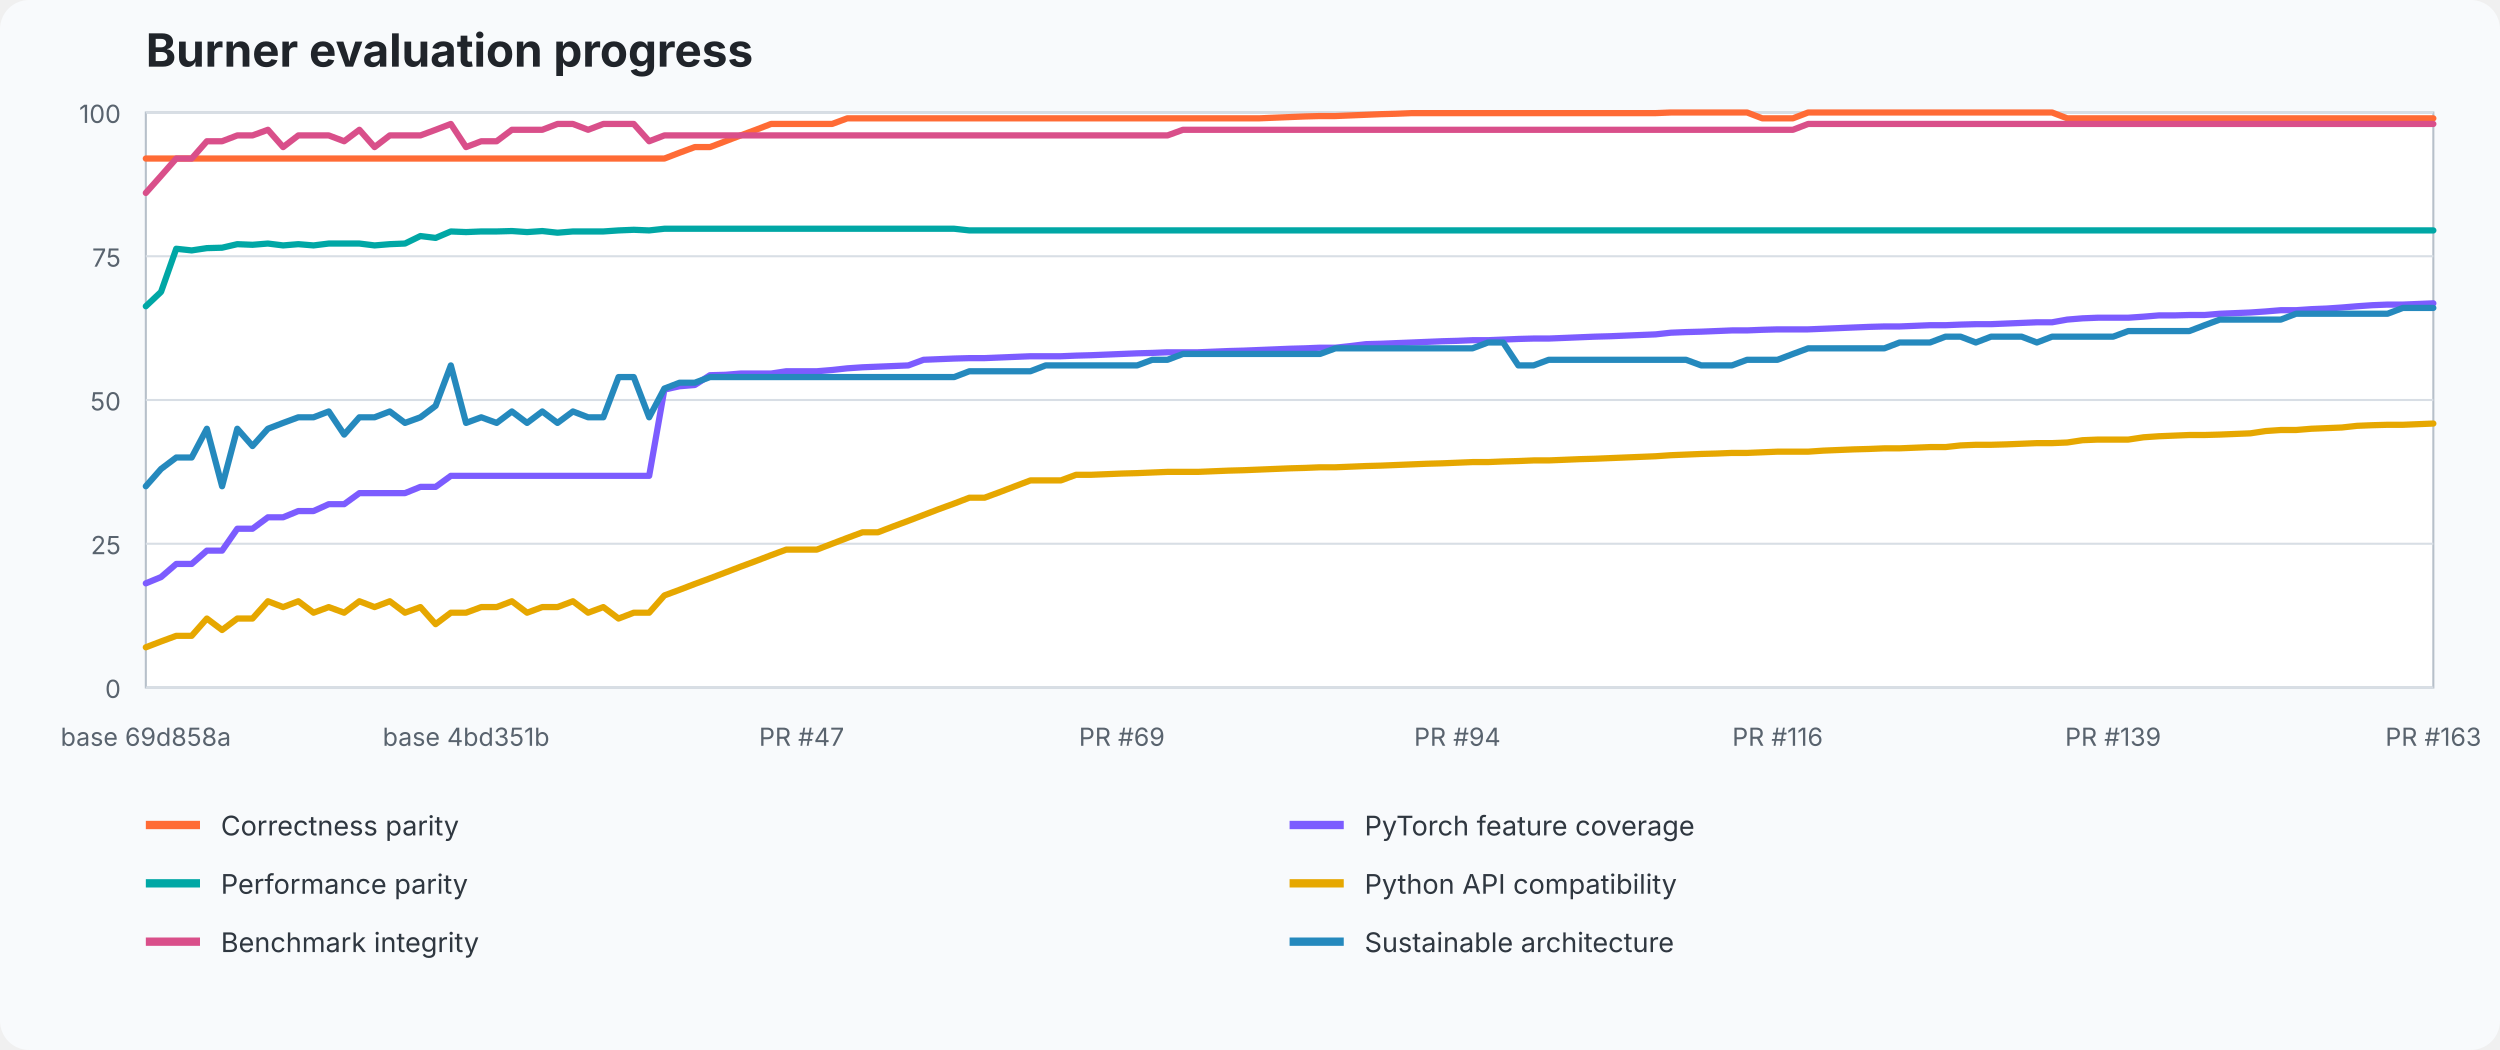
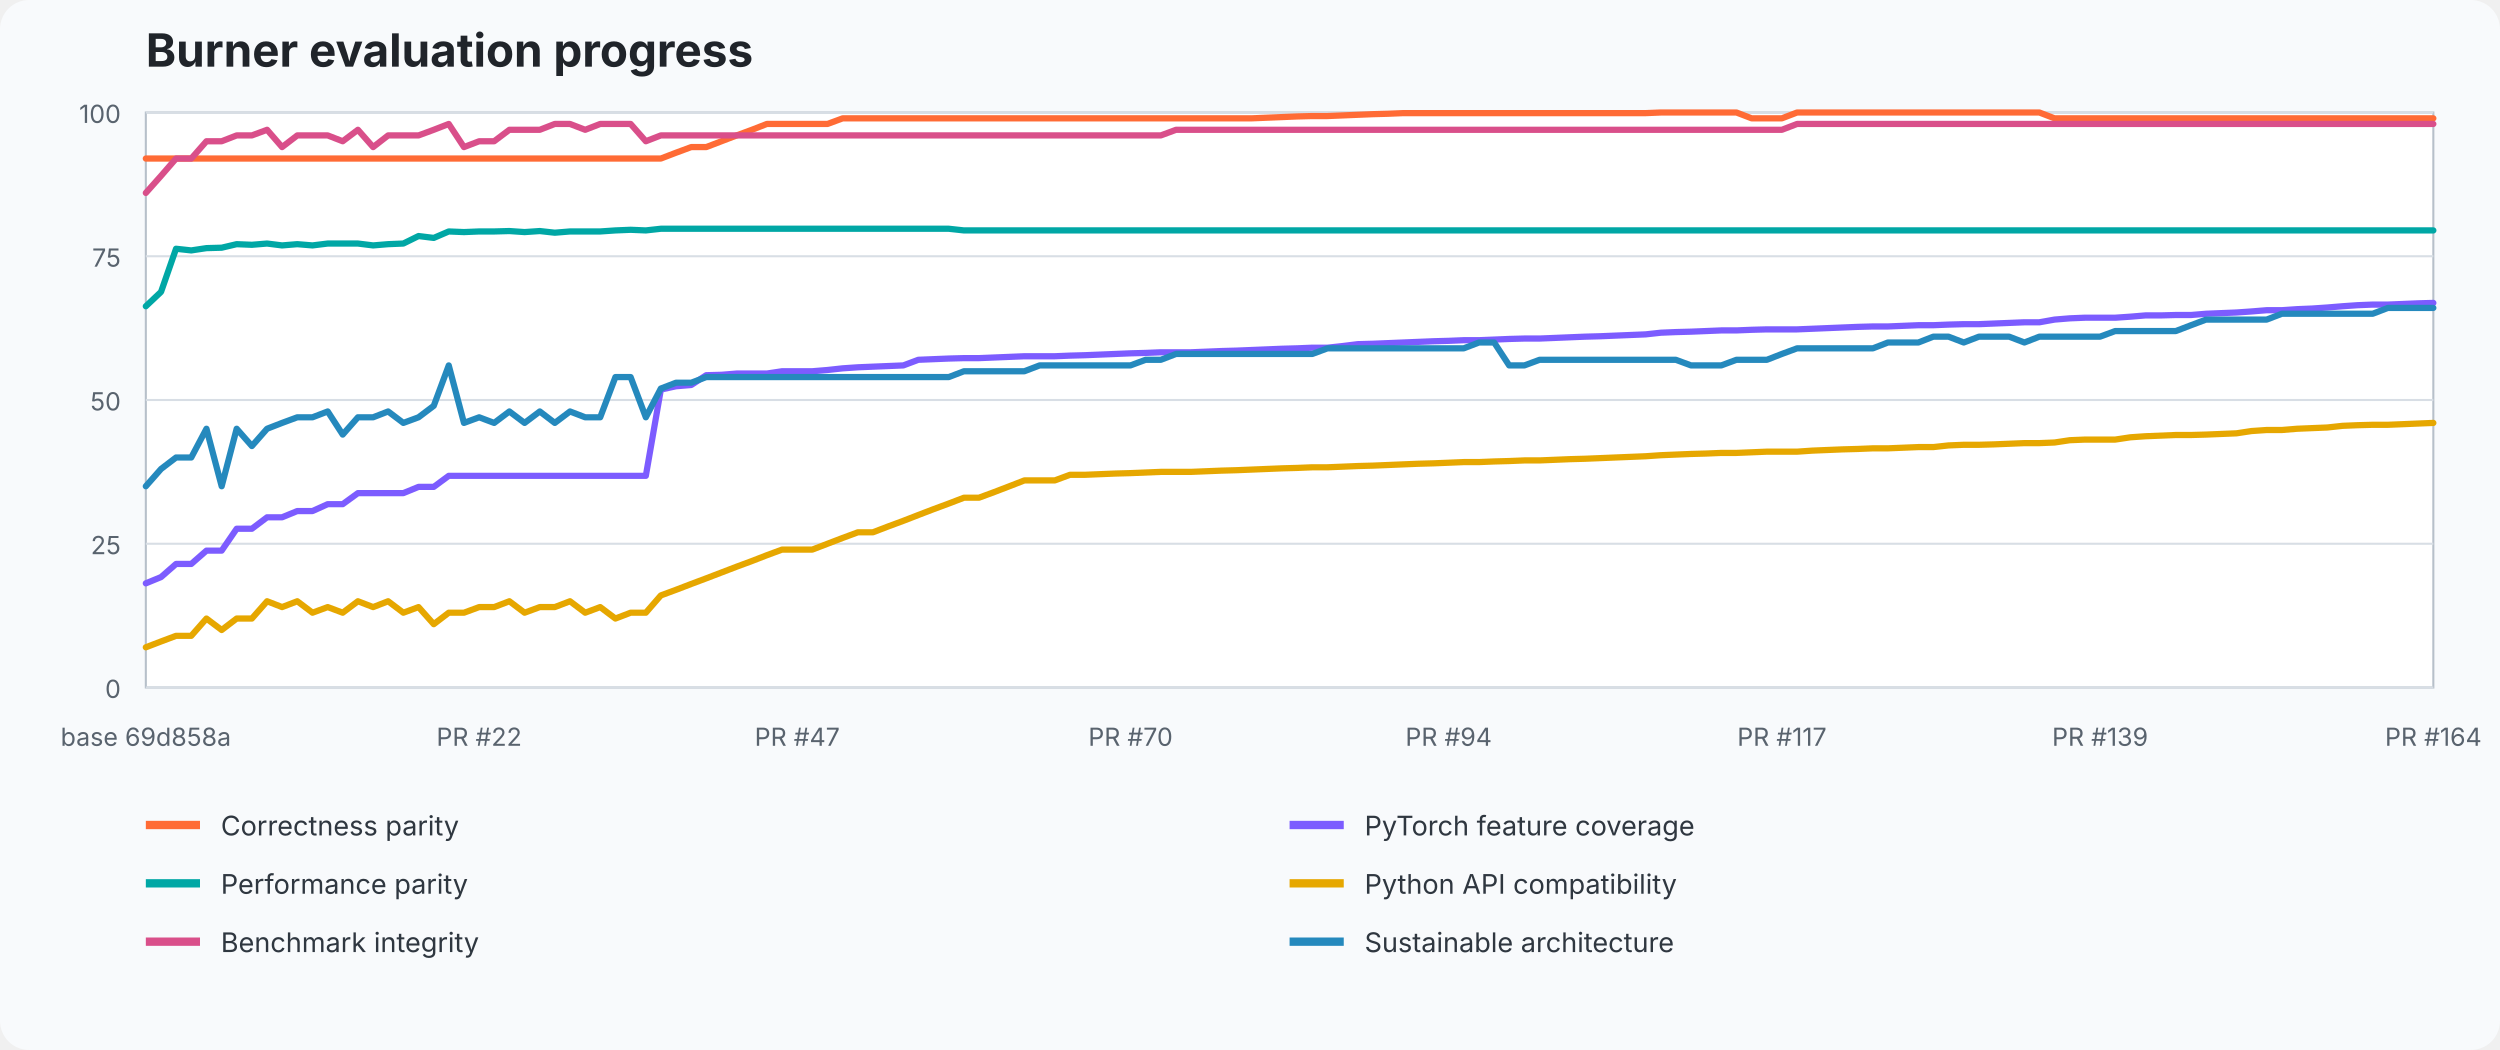
<svg xmlns="http://www.w3.org/2000/svg" width="1200" height="504" viewBox="0 0 1200 504" role="img" aria-labelledby="title desc">
  <style>text{font-family:ui-sans-serif,system-ui,-apple-system,BlinkMacSystemFont,"Segoe UI",sans-serif}.title{font-size:22px;font-weight:700;fill:#20242a}.axis{font-size:12px;fill:#59636e}.legend{font-size:13px;fill:#2f3740}.grid{stroke:#d8dee5;stroke-width:1}.plot{fill:#fff;stroke:#b7c0ca}</style>
  <rect width="100%" height="100%" fill="#f8fafc" rx="14" />
  <text x="70" y="32" class="title">Burner evaluation progress</text>
  <rect x="70" y="54" width="1098" height="276" class="plot" />
  <line x1="70" y1="330" x2="1168" y2="330" class="grid" />
  <text x="58" y="335" text-anchor="end" class="axis">0</text>
  <line x1="70" y1="261" x2="1168" y2="261" class="grid" />
  <text x="58" y="266" text-anchor="end" class="axis">25</text>
  <line x1="70" y1="192" x2="1168" y2="192" class="grid" />
  <text x="58" y="197" text-anchor="end" class="axis">50</text>
  <line x1="70" y1="123" x2="1168" y2="123" class="grid" />
  <text x="58" y="128" text-anchor="end" class="axis">75</text>
  <line x1="70" y1="54" x2="1168" y2="54" class="grid" />
  <text x="58" y="59" text-anchor="end" class="axis">100</text>
-   <polyline points="70.0,76.1 77.3,76.1 84.6,76.1 92.0,76.1 99.3,76.1 106.6,76.1 113.9,76.1 121.2,76.1 128.6,76.1 135.9,76.1 143.2,76.1 150.5,76.1 157.8,76.1 165.2,76.1 172.5,76.1 179.8,76.1 187.1,76.1 194.4,76.1 201.8,76.1 209.1,76.1 216.4,76.1 223.7,76.1 231.0,76.1 238.4,76.1 245.7,76.1 253.0,76.1 260.3,76.1 267.6,76.1 275.0,76.1 282.3,76.1 289.6,76.1 296.9,76.1 304.2,76.1 311.6,76.1 318.9,76.1 326.2,73.3 333.5,70.6 340.8,70.6 348.2,67.8 355.5,65.0 362.8,62.3 370.1,59.5 377.4,59.5 384.8,59.5 392.1,59.5 399.4,59.5 406.7,56.8 414.0,56.8 421.4,56.8 428.7,56.8 436.0,56.8 443.3,56.8 450.6,56.8 458.0,56.8 465.3,56.8 472.6,56.8 479.9,56.8 487.2,56.8 494.6,56.8 501.9,56.8 509.2,56.8 516.5,56.8 523.8,56.8 531.2,56.8 538.5,56.8 545.8,56.8 553.1,56.8 560.4,56.8 567.8,56.8 575.1,56.8 582.4,56.8 589.7,56.8 597.0,56.8 604.4,56.8 611.7,56.5 619.0,56.2 626.3,55.9 633.6,55.7 641.0,55.7 648.3,55.4 655.6,55.1 662.9,54.8 670.2,54.6 677.6,54.3 684.9,54.3 692.2,54.3 699.5,54.3 706.8,54.3 714.2,54.3 721.5,54.3 728.8,54.3 736.1,54.3 743.4,54.3 750.8,54.3 758.1,54.3 765.4,54.3 772.7,54.3 780.0,54.3 787.4,54.3 794.7,54.3 802.0,54.0 809.3,54.0 816.6,54.0 824.0,54.0 831.3,54.0 838.6,54.0 845.9,56.8 853.2,56.8 860.6,56.8 867.9,54.0 875.2,54.0 882.5,54.0 889.8,54.0 897.2,54.0 904.5,54.0 911.8,54.0 919.1,54.0 926.4,54.0 933.8,54.0 941.1,54.0 948.4,54.0 955.7,54.0 963.0,54.0 970.4,54.0 977.7,54.0 985.0,54.0 992.3,56.8 999.6,56.8 1007.0,56.8 1014.3,56.8 1021.6,56.8 1028.9,56.8 1036.2,56.8 1043.6,56.8 1050.9,56.8 1058.2,56.8 1065.5,56.8 1072.8,56.8 1080.2,56.8 1087.5,56.8 1094.8,56.8 1102.1,56.8 1109.4,56.8 1116.8,56.8 1124.1,56.8 1131.4,56.8 1138.7,56.8 1146.0,56.8 1153.4,56.8 1160.7,56.8 1168.0,56.8" fill="none" stroke="#ff6b35" stroke-width="3" stroke-linejoin="round" stroke-linecap="round" />
-   <polyline points="70.0,280.0 77.3,277.0 84.6,270.7 92.0,270.7 99.3,264.3 106.6,264.3 113.9,253.8 121.2,253.8 128.6,248.3 135.9,248.3 143.2,245.3 150.5,245.3 157.8,242.0 165.2,242.0 172.5,236.7 179.8,236.7 187.1,236.7 194.4,236.7 201.8,233.7 209.1,233.7 216.4,228.4 223.7,228.4 231.0,228.4 238.4,228.4 245.7,228.4 253.0,228.4 260.3,228.4 267.6,228.4 275.0,228.4 282.3,228.4 289.6,228.4 296.9,228.4 304.2,228.4 311.6,228.4 318.9,187.0 326.2,185.4 333.5,184.8 340.8,180.1 348.2,179.9 355.5,179.3 362.8,179.3 370.1,179.3 377.4,178.2 384.8,178.2 392.1,178.2 399.4,177.6 406.7,176.8 414.0,176.3 421.4,176.0 428.7,175.7 436.0,175.4 443.3,172.7 450.6,172.4 458.0,172.1 465.3,171.9 472.6,171.9 479.9,171.6 487.2,171.3 494.6,171.0 501.9,171.0 509.2,171.0 516.5,170.7 523.8,170.5 531.2,170.2 538.5,169.9 545.8,169.6 553.1,169.4 560.4,169.1 567.8,169.1 575.1,169.1 582.4,168.8 589.7,168.5 597.0,168.3 604.4,168.0 611.7,167.7 619.0,167.4 626.3,167.2 633.6,166.9 641.0,166.9 648.3,166.1 655.6,165.2 662.9,165.0 670.2,164.7 677.6,164.4 684.9,164.1 692.2,163.8 699.5,163.6 706.8,163.3 714.2,163.3 721.5,163.0 728.8,162.7 736.1,162.5 743.4,162.5 750.8,162.2 758.1,161.9 765.4,161.6 772.7,161.4 780.0,161.1 787.4,160.8 794.7,160.5 802.0,159.7 809.3,159.4 816.6,159.2 824.0,158.9 831.3,158.6 838.6,158.6 845.9,158.3 853.2,158.1 860.6,158.1 867.9,158.1 875.2,157.8 882.5,157.5 889.8,157.2 897.2,156.9 904.5,156.7 911.8,156.7 919.1,156.4 926.4,156.1 933.8,156.1 941.1,155.8 948.4,155.6 955.7,155.6 963.0,155.3 970.4,155.0 977.7,154.7 985.0,154.7 992.3,153.4 999.6,152.8 1007.0,152.5 1014.3,152.5 1021.6,152.5 1028.9,152.0 1036.2,151.4 1043.6,151.4 1050.9,151.2 1058.2,151.2 1065.5,150.6 1072.8,150.3 1080.2,150.0 1087.5,149.5 1094.8,148.9 1102.1,148.9 1109.4,148.4 1116.8,148.1 1124.1,147.6 1131.4,147.0 1138.7,146.5 1146.0,146.2 1153.4,146.2 1160.7,145.9 1168.0,145.6" fill="none" stroke="#7c5cff" stroke-width="3" stroke-linejoin="round" stroke-linecap="round" />
-   <polyline points="70.0,147.0 77.3,140.1 84.6,119.4 92.0,120.2 99.3,119.1 106.6,118.9 113.9,117.2 121.2,117.5 128.6,116.9 135.9,117.8 143.2,117.2 150.5,117.8 157.8,116.9 165.2,116.9 172.5,116.9 179.8,117.8 187.1,117.2 194.4,116.9 201.8,113.3 209.1,114.2 216.4,111.1 223.7,111.4 231.0,111.1 238.4,111.1 245.7,110.9 253.0,111.4 260.3,110.9 267.6,111.7 275.0,111.1 282.3,111.1 289.6,111.1 296.9,110.6 304.2,110.3 311.6,110.6 318.9,109.8 326.2,109.8 333.5,109.8 340.8,109.8 348.2,109.8 355.5,109.8 362.8,109.8 370.1,109.8 377.4,109.8 384.8,109.8 392.1,109.8 399.4,109.8 406.7,109.8 414.0,109.8 421.4,109.8 428.7,109.8 436.0,109.8 443.3,109.8 450.6,109.8 458.0,109.8 465.3,110.6 472.6,110.6 479.9,110.6 487.2,110.6 494.6,110.6 501.9,110.6 509.2,110.6 516.5,110.6 523.8,110.6 531.2,110.6 538.5,110.6 545.8,110.6 553.1,110.6 560.4,110.6 567.8,110.6 575.1,110.6 582.4,110.6 589.7,110.6 597.0,110.6 604.4,110.6 611.7,110.6 619.0,110.6 626.3,110.6 633.6,110.6 641.0,110.6 648.3,110.6 655.6,110.6 662.9,110.6 670.2,110.6 677.6,110.6 684.9,110.6 692.2,110.6 699.5,110.6 706.8,110.6 714.2,110.6 721.5,110.6 728.8,110.6 736.1,110.6 743.4,110.6 750.8,110.6 758.1,110.6 765.4,110.6 772.7,110.6 780.0,110.6 787.4,110.6 794.7,110.6 802.0,110.6 809.3,110.6 816.6,110.6 824.0,110.6 831.3,110.6 838.6,110.6 845.9,110.6 853.2,110.6 860.6,110.6 867.9,110.6 875.2,110.6 882.5,110.6 889.8,110.6 897.2,110.6 904.5,110.6 911.8,110.6 919.1,110.6 926.4,110.6 933.8,110.6 941.1,110.6 948.4,110.6 955.7,110.6 963.0,110.6 970.4,110.6 977.7,110.6 985.0,110.6 992.3,110.6 999.6,110.6 1007.0,110.6 1014.3,110.6 1021.6,110.6 1028.9,110.6 1036.2,110.6 1043.6,110.6 1050.9,110.6 1058.2,110.6 1065.5,110.6 1072.8,110.6 1080.2,110.6 1087.5,110.6 1094.8,110.6 1102.1,110.6 1109.4,110.6 1116.8,110.6 1124.1,110.6 1131.4,110.6 1138.7,110.6 1146.0,110.6 1153.4,110.6 1160.7,110.6 1168.0,110.6" fill="none" stroke="#00a7a5" stroke-width="3" stroke-linejoin="round" stroke-linecap="round" />
-   <polyline points="70.0,310.7 77.3,307.9 84.6,305.2 92.0,305.2 99.3,296.9 106.6,302.4 113.9,296.9 121.2,296.9 128.6,288.6 135.9,291.4 143.2,288.6 150.5,294.1 157.8,291.4 165.2,294.1 172.5,288.6 179.8,291.4 187.1,288.6 194.4,294.1 201.8,291.4 209.1,299.6 216.4,294.1 223.7,294.1 231.0,291.4 238.4,291.4 245.7,288.6 253.0,294.1 260.3,291.4 267.6,291.4 275.0,288.6 282.3,294.1 289.6,291.4 296.9,296.9 304.2,294.1 311.6,294.1 318.9,285.8 326.2,283.1 333.5,280.3 340.8,277.6 348.2,274.8 355.5,272.0 362.8,269.3 370.1,266.5 377.4,263.8 384.8,263.8 392.1,263.8 399.4,261.0 406.7,258.2 414.0,255.5 421.4,255.5 428.7,252.7 436.0,250.0 443.3,247.2 450.6,244.4 458.0,241.7 465.3,238.9 472.6,238.9 479.9,236.2 487.2,233.4 494.6,230.6 501.9,230.6 509.2,230.6 516.5,227.9 523.8,227.9 531.2,227.6 538.5,227.3 545.8,227.1 553.1,226.8 560.4,226.5 567.8,226.5 575.1,226.5 582.4,226.2 589.7,225.9 597.0,225.7 604.4,225.4 611.7,225.1 619.0,224.8 626.3,224.6 633.6,224.3 641.0,224.3 648.3,224.0 655.6,223.7 662.9,223.5 670.2,223.2 677.6,222.9 684.9,222.6 692.2,222.4 699.5,222.1 706.8,221.8 714.2,221.8 721.5,221.5 728.8,221.3 736.1,221.0 743.4,221.0 750.8,220.7 758.1,220.4 765.4,220.2 772.7,219.9 780.0,219.6 787.4,219.3 794.7,219.0 802.0,218.5 809.3,218.2 816.6,217.9 824.0,217.7 831.3,217.4 838.6,217.4 845.9,217.1 853.2,216.8 860.6,216.8 867.9,216.8 875.2,216.3 882.5,216.0 889.8,215.7 897.2,215.5 904.5,215.2 911.8,215.2 919.1,214.9 926.4,214.6 933.8,214.6 941.1,213.8 948.4,213.5 955.7,213.5 963.0,213.3 970.4,213.0 977.7,212.7 985.0,212.7 992.3,212.4 999.6,211.3 1007.0,211.0 1014.3,211.0 1021.6,211.0 1028.9,209.9 1036.2,209.4 1043.6,209.1 1050.9,208.8 1058.2,208.8 1065.5,208.6 1072.8,208.3 1080.2,208.0 1087.5,206.9 1094.8,206.4 1102.1,206.4 1109.4,205.8 1116.8,205.5 1124.1,205.2 1131.4,204.4 1138.7,204.1 1146.0,203.9 1153.4,203.9 1160.7,203.6 1168.0,203.3" fill="none" stroke="#e6a700" stroke-width="3" stroke-linejoin="round" stroke-linecap="round" />
-   <polyline points="70.0,92.6 77.3,84.4 84.6,76.1 92.0,76.1 99.3,67.8 106.6,67.8 113.9,65.0 121.2,65.0 128.6,62.3 135.9,70.6 143.2,65.0 150.5,65.0 157.8,65.0 165.2,67.8 172.5,62.3 179.8,70.6 187.1,65.0 194.4,65.0 201.8,65.0 209.1,62.3 216.4,59.5 223.7,70.6 231.0,67.8 238.4,67.8 245.7,62.3 253.0,62.3 260.3,62.3 267.6,59.5 275.0,59.5 282.3,62.3 289.6,59.5 296.9,59.5 304.2,59.5 311.6,67.8 318.9,65.0 326.2,65.0 333.5,65.0 340.8,65.0 348.2,65.0 355.5,65.0 362.8,65.0 370.1,65.0 377.4,65.0 384.8,65.0 392.1,65.0 399.4,65.0 406.7,65.0 414.0,65.0 421.4,65.0 428.7,65.0 436.0,65.0 443.3,65.0 450.6,65.0 458.0,65.0 465.3,65.0 472.6,65.0 479.9,65.0 487.2,65.0 494.6,65.0 501.9,65.0 509.2,65.0 516.5,65.0 523.8,65.0 531.2,65.0 538.5,65.0 545.8,65.0 553.1,65.0 560.4,65.0 567.8,62.3 575.1,62.3 582.4,62.3 589.7,62.3 597.0,62.3 604.4,62.3 611.7,62.3 619.0,62.3 626.3,62.3 633.6,62.3 641.0,62.3 648.3,62.3 655.6,62.3 662.9,62.3 670.2,62.3 677.6,62.3 684.9,62.3 692.2,62.3 699.5,62.3 706.8,62.3 714.2,62.3 721.5,62.3 728.8,62.3 736.1,62.3 743.4,62.3 750.8,62.3 758.1,62.3 765.4,62.3 772.7,62.3 780.0,62.3 787.4,62.3 794.7,62.3 802.0,62.3 809.3,62.3 816.6,62.3 824.0,62.3 831.3,62.3 838.6,62.3 845.9,62.3 853.2,62.3 860.6,62.3 867.9,59.5 875.2,59.5 882.5,59.5 889.8,59.5 897.2,59.5 904.5,59.5 911.8,59.5 919.1,59.5 926.4,59.5 933.8,59.5 941.1,59.5 948.4,59.5 955.7,59.5 963.0,59.5 970.4,59.5 977.7,59.5 985.0,59.5 992.3,59.5 999.6,59.5 1007.0,59.5 1014.3,59.5 1021.6,59.5 1028.9,59.5 1036.2,59.5 1043.6,59.5 1050.9,59.5 1058.2,59.5 1065.5,59.5 1072.8,59.5 1080.2,59.5 1087.5,59.5 1094.8,59.5 1102.1,59.5 1109.4,59.5 1116.8,59.5 1124.1,59.5 1131.4,59.5 1138.7,59.5 1146.0,59.5 1153.4,59.5 1160.7,59.5 1168.0,59.5" fill="none" stroke="#d94f8a" stroke-width="3" stroke-linejoin="round" stroke-linecap="round" />
-   <polyline points="70.0,233.4 77.3,225.1 84.6,219.6 92.0,219.6 99.3,205.8 106.6,233.4 113.9,205.8 121.2,214.1 128.6,205.8 135.9,203.0 143.2,200.3 150.5,200.3 157.8,197.5 165.2,208.6 172.5,200.3 179.8,200.3 187.1,197.5 194.4,203.0 201.8,200.3 209.1,194.8 216.4,175.4 223.7,203.0 231.0,200.3 238.4,203.0 245.7,197.5 253.0,203.0 260.3,197.5 267.6,203.0 275.0,197.5 282.3,200.3 289.6,200.3 296.9,181.0 304.2,181.0 311.6,200.3 318.9,186.5 326.2,183.7 333.5,183.7 340.8,181.0 348.2,181.0 355.5,181.0 362.8,181.0 370.1,181.0 377.4,181.0 384.8,181.0 392.1,181.0 399.4,181.0 406.7,181.0 414.0,181.0 421.4,181.0 428.7,181.0 436.0,181.0 443.3,181.0 450.6,181.0 458.0,181.0 465.3,178.2 472.6,178.2 479.9,178.2 487.2,178.2 494.6,178.2 501.9,175.4 509.2,175.4 516.5,175.4 523.8,175.4 531.2,175.4 538.5,175.4 545.8,175.4 553.1,172.7 560.4,172.7 567.8,169.9 575.1,169.9 582.4,169.9 589.7,169.9 597.0,169.9 604.4,169.9 611.7,169.9 619.0,169.9 626.3,169.9 633.6,169.9 641.0,167.2 648.3,167.2 655.6,167.2 662.9,167.2 670.2,167.2 677.6,167.2 684.9,167.2 692.2,167.2 699.5,167.2 706.8,167.2 714.2,164.4 721.5,164.4 728.8,175.4 736.1,175.4 743.4,172.7 750.8,172.7 758.1,172.7 765.4,172.7 772.7,172.7 780.0,172.7 787.4,172.7 794.7,172.7 802.0,172.7 809.3,172.7 816.6,175.4 824.0,175.4 831.3,175.4 838.6,172.7 845.9,172.7 853.2,172.7 860.6,169.9 867.9,167.2 875.2,167.2 882.5,167.2 889.8,167.2 897.2,167.2 904.5,167.2 911.8,164.4 919.1,164.4 926.4,164.4 933.8,161.6 941.1,161.6 948.4,164.4 955.7,161.6 963.0,161.6 970.4,161.6 977.7,164.4 985.0,161.6 992.3,161.6 999.6,161.6 1007.0,161.6 1014.3,161.6 1021.6,158.9 1028.9,158.9 1036.2,158.9 1043.6,158.9 1050.9,158.9 1058.2,156.1 1065.5,153.4 1072.8,153.4 1080.2,153.4 1087.5,153.4 1094.8,153.4 1102.1,150.6 1109.4,150.6 1116.8,150.6 1124.1,150.6 1131.4,150.6 1138.7,150.6 1146.0,150.6 1153.4,147.8 1160.7,147.8 1168.0,147.8" fill="none" stroke="#2589bd" stroke-width="3" stroke-linejoin="round" stroke-linecap="round" />
+   <polyline points="70.0,76.1 77.3,76.1 84.5,76.1 91.8,76.1 99.1,76.1 106.4,76.1 113.6,76.1 120.9,76.1 128.2,76.1 135.4,76.1 142.7,76.1 150.0,76.1 157.3,76.1 164.5,76.1 171.8,76.1 179.1,76.1 186.3,76.1 193.6,76.1 200.9,76.1 208.2,76.1 215.4,76.1 222.7,76.1 230.0,76.1 237.2,76.1 244.5,76.1 251.8,76.1 259.1,76.1 266.3,76.1 273.6,76.1 280.9,76.1 288.1,76.1 295.4,76.1 302.7,76.1 310.0,76.1 317.2,76.1 324.5,73.3 331.8,70.6 339.0,70.6 346.3,67.8 353.6,65.0 360.9,62.3 368.1,59.5 375.4,59.5 382.7,59.5 389.9,59.5 397.2,59.5 404.5,56.8 411.8,56.8 419.0,56.8 426.3,56.8 433.6,56.8 440.8,56.8 448.1,56.8 455.4,56.8 462.7,56.8 469.9,56.8 477.2,56.8 484.5,56.8 491.7,56.8 499.0,56.8 506.3,56.8 513.6,56.8 520.8,56.8 528.1,56.8 535.4,56.8 542.6,56.8 549.9,56.8 557.2,56.8 564.5,56.8 571.7,56.8 579.0,56.8 586.3,56.8 593.5,56.8 600.8,56.8 608.1,56.5 615.4,56.2 622.6,55.9 629.9,55.7 637.2,55.7 644.5,55.4 651.7,55.1 659.0,54.8 666.3,54.6 673.5,54.3 680.8,54.3 688.1,54.3 695.4,54.3 702.6,54.3 709.9,54.3 717.2,54.3 724.4,54.3 731.7,54.3 739.0,54.3 746.3,54.3 753.5,54.3 760.8,54.3 768.1,54.3 775.3,54.3 782.6,54.3 789.9,54.3 797.2,54.0 804.4,54.0 811.7,54.0 819.0,54.0 826.2,54.0 833.5,54.0 840.8,56.8 848.1,56.8 855.3,56.8 862.6,54.0 869.9,54.0 877.1,54.0 884.4,54.0 891.7,54.0 899.0,54.0 906.2,54.0 913.5,54.0 920.8,54.0 928.0,54.0 935.3,54.0 942.6,54.0 949.9,54.0 957.1,54.0 964.4,54.0 971.7,54.0 978.9,54.0 986.2,56.8 993.5,56.8 1000.8,56.8 1008.0,56.8 1015.3,56.8 1022.6,56.8 1029.8,56.8 1037.1,56.8 1044.4,56.8 1051.7,56.8 1058.9,56.8 1066.2,56.8 1073.5,56.8 1080.7,56.8 1088.0,56.8 1095.3,56.8 1102.6,56.8 1109.8,56.8 1117.1,56.8 1124.4,56.8 1131.6,56.8 1138.9,56.8 1146.2,56.8 1153.5,56.8 1160.7,56.8 1168.0,56.8" fill="none" stroke="#ff6b35" stroke-width="3" stroke-linejoin="round" stroke-linecap="round" />
+   <polyline points="70.0,280.0 77.3,277.0 84.5,270.7 91.8,270.7 99.1,264.3 106.4,264.3 113.6,253.8 120.9,253.8 128.2,248.3 135.4,248.3 142.7,245.3 150.0,245.3 157.3,242.0 164.5,242.0 171.8,236.7 179.1,236.7 186.3,236.7 193.6,236.7 200.9,233.7 208.2,233.7 215.4,228.4 222.7,228.4 230.0,228.4 237.2,228.4 244.5,228.4 251.8,228.4 259.1,228.4 266.3,228.4 273.6,228.4 280.9,228.4 288.1,228.4 295.4,228.4 302.7,228.4 310.0,228.4 317.2,187.0 324.5,185.4 331.8,184.8 339.0,180.1 346.3,179.9 353.6,179.3 360.9,179.3 368.1,179.3 375.4,178.2 382.7,178.2 389.9,178.2 397.2,177.6 404.5,176.8 411.8,176.3 419.0,176.0 426.3,175.7 433.6,175.4 440.8,172.7 448.1,172.4 455.4,172.1 462.7,171.9 469.9,171.9 477.2,171.6 484.5,171.3 491.7,171.0 499.0,171.0 506.3,171.0 513.6,170.7 520.8,170.5 528.1,170.2 535.4,169.9 542.6,169.6 549.9,169.4 557.2,169.1 564.5,169.1 571.7,169.1 579.0,168.8 586.3,168.5 593.5,168.3 600.8,168.0 608.1,167.7 615.4,167.4 622.6,167.2 629.9,166.9 637.2,166.9 644.5,166.1 651.7,165.2 659.0,165.0 666.3,164.7 673.5,164.4 680.8,164.1 688.1,163.8 695.4,163.6 702.6,163.3 709.9,163.3 717.2,163.0 724.4,162.7 731.7,162.5 739.0,162.5 746.3,162.2 753.5,161.9 760.8,161.6 768.1,161.4 775.3,161.1 782.6,160.8 789.9,160.5 797.2,159.7 804.4,159.4 811.7,159.2 819.0,158.9 826.2,158.6 833.5,158.6 840.8,158.3 848.1,158.1 855.3,158.1 862.6,158.1 869.9,157.8 877.1,157.5 884.4,157.2 891.7,156.9 899.0,156.7 906.2,156.7 913.5,156.4 920.8,156.1 928.0,156.1 935.3,155.8 942.6,155.6 949.9,155.6 957.1,155.3 964.4,155.0 971.7,154.7 978.9,154.7 986.2,153.4 993.5,152.8 1000.8,152.5 1008.0,152.5 1015.3,152.5 1022.6,152.0 1029.8,151.4 1037.1,151.4 1044.4,151.2 1051.7,151.2 1058.9,150.6 1066.2,150.3 1073.5,150.0 1080.7,149.5 1088.0,148.9 1095.3,148.9 1102.6,148.4 1109.8,148.1 1117.1,147.6 1124.4,147.0 1131.6,146.5 1138.9,146.2 1146.2,146.2 1153.5,145.9 1160.7,145.6 1168.0,145.4" fill="none" stroke="#7c5cff" stroke-width="3" stroke-linejoin="round" stroke-linecap="round" />
+   <polyline points="70.0,147.0 77.3,140.1 84.5,119.4 91.8,120.2 99.1,119.1 106.4,118.9 113.6,117.2 120.9,117.5 128.2,116.9 135.4,117.8 142.7,117.2 150.0,117.8 157.3,116.9 164.5,116.9 171.8,116.9 179.1,117.8 186.3,117.2 193.6,116.9 200.9,113.3 208.2,114.2 215.4,111.1 222.7,111.4 230.0,111.1 237.2,111.1 244.5,110.9 251.8,111.4 259.1,110.9 266.3,111.7 273.6,111.1 280.9,111.1 288.1,111.1 295.4,110.6 302.7,110.3 310.0,110.6 317.2,109.8 324.5,109.8 331.8,109.8 339.0,109.8 346.3,109.8 353.6,109.8 360.9,109.8 368.1,109.8 375.4,109.8 382.7,109.8 389.9,109.8 397.2,109.8 404.5,109.8 411.8,109.8 419.0,109.8 426.3,109.8 433.6,109.8 440.8,109.8 448.1,109.8 455.4,109.8 462.7,110.6 469.9,110.6 477.2,110.6 484.5,110.6 491.7,110.6 499.0,110.6 506.3,110.6 513.6,110.6 520.8,110.6 528.1,110.6 535.4,110.6 542.6,110.6 549.9,110.6 557.2,110.6 564.5,110.6 571.7,110.6 579.0,110.6 586.3,110.6 593.5,110.6 600.8,110.6 608.1,110.6 615.4,110.6 622.6,110.6 629.9,110.6 637.2,110.6 644.5,110.6 651.7,110.6 659.0,110.6 666.3,110.6 673.5,110.6 680.8,110.6 688.1,110.6 695.4,110.6 702.6,110.6 709.9,110.6 717.2,110.6 724.4,110.6 731.7,110.6 739.0,110.6 746.3,110.6 753.5,110.6 760.8,110.6 768.1,110.6 775.3,110.6 782.6,110.6 789.9,110.6 797.2,110.6 804.4,110.6 811.7,110.6 819.0,110.6 826.2,110.6 833.5,110.6 840.8,110.6 848.1,110.6 855.3,110.6 862.6,110.6 869.9,110.6 877.1,110.6 884.4,110.6 891.7,110.6 899.0,110.6 906.2,110.6 913.5,110.6 920.8,110.6 928.0,110.6 935.3,110.6 942.6,110.6 949.9,110.6 957.1,110.6 964.4,110.6 971.7,110.6 978.9,110.6 986.2,110.6 993.5,110.6 1000.8,110.6 1008.0,110.6 1015.3,110.6 1022.6,110.6 1029.8,110.6 1037.1,110.6 1044.4,110.6 1051.7,110.6 1058.9,110.6 1066.2,110.6 1073.5,110.6 1080.7,110.6 1088.0,110.6 1095.3,110.6 1102.6,110.6 1109.8,110.6 1117.1,110.6 1124.4,110.6 1131.6,110.6 1138.9,110.6 1146.2,110.6 1153.5,110.6 1160.7,110.6 1168.0,110.6" fill="none" stroke="#00a7a5" stroke-width="3" stroke-linejoin="round" stroke-linecap="round" />
+   <polyline points="70.0,310.7 77.3,307.9 84.5,305.2 91.8,305.2 99.1,296.9 106.4,302.4 113.6,296.9 120.9,296.9 128.2,288.6 135.4,291.4 142.7,288.6 150.0,294.1 157.3,291.4 164.5,294.1 171.8,288.6 179.1,291.4 186.3,288.6 193.6,294.1 200.9,291.4 208.2,299.6 215.4,294.1 222.7,294.1 230.0,291.4 237.2,291.4 244.5,288.6 251.8,294.1 259.1,291.4 266.3,291.4 273.6,288.6 280.9,294.1 288.1,291.4 295.4,296.9 302.7,294.1 310.0,294.1 317.2,285.8 324.5,283.1 331.8,280.3 339.0,277.6 346.3,274.8 353.6,272.0 360.9,269.3 368.1,266.5 375.4,263.8 382.7,263.8 389.9,263.8 397.2,261.0 404.5,258.2 411.8,255.5 419.0,255.5 426.3,252.7 433.6,250.0 440.8,247.2 448.1,244.4 455.4,241.7 462.7,238.9 469.9,238.9 477.2,236.2 484.5,233.4 491.7,230.6 499.0,230.6 506.3,230.6 513.6,227.9 520.8,227.9 528.1,227.6 535.4,227.3 542.6,227.1 549.9,226.8 557.2,226.5 564.5,226.5 571.7,226.5 579.0,226.2 586.3,225.9 593.5,225.7 600.8,225.4 608.1,225.1 615.4,224.8 622.6,224.6 629.9,224.3 637.2,224.3 644.5,224.0 651.7,223.7 659.0,223.5 666.3,223.2 673.5,222.9 680.8,222.6 688.1,222.4 695.4,222.1 702.6,221.8 709.9,221.8 717.2,221.5 724.4,221.3 731.7,221.0 739.0,221.0 746.3,220.7 753.5,220.4 760.8,220.2 768.1,219.9 775.3,219.6 782.6,219.3 789.9,219.0 797.2,218.5 804.4,218.2 811.7,217.9 819.0,217.7 826.2,217.4 833.5,217.4 840.8,217.1 848.1,216.8 855.3,216.8 862.6,216.8 869.9,216.3 877.1,216.0 884.4,215.7 891.7,215.5 899.0,215.2 906.2,215.2 913.5,214.9 920.8,214.6 928.0,214.6 935.3,213.8 942.6,213.5 949.9,213.5 957.1,213.3 964.4,213.0 971.7,212.7 978.9,212.7 986.2,212.4 993.5,211.3 1000.8,211.0 1008.0,211.0 1015.3,211.0 1022.6,209.9 1029.8,209.4 1037.1,209.1 1044.4,208.8 1051.7,208.8 1058.9,208.6 1066.2,208.3 1073.5,208.0 1080.7,206.9 1088.0,206.4 1095.3,206.4 1102.6,205.8 1109.8,205.5 1117.1,205.2 1124.4,204.4 1131.6,204.1 1138.9,203.9 1146.2,203.9 1153.5,203.6 1160.7,203.3 1168.0,203.0" fill="none" stroke="#e6a700" stroke-width="3" stroke-linejoin="round" stroke-linecap="round" />
+   <polyline points="70.0,92.6 77.3,84.4 84.5,76.1 91.8,76.1 99.1,67.8 106.4,67.8 113.6,65.0 120.9,65.0 128.2,62.3 135.4,70.6 142.7,65.0 150.0,65.0 157.3,65.0 164.5,67.8 171.8,62.3 179.1,70.6 186.3,65.0 193.6,65.0 200.9,65.0 208.2,62.3 215.4,59.5 222.7,70.6 230.0,67.8 237.2,67.8 244.5,62.3 251.8,62.3 259.1,62.3 266.3,59.5 273.6,59.5 280.9,62.3 288.1,59.5 295.4,59.5 302.7,59.5 310.0,67.8 317.2,65.0 324.5,65.0 331.8,65.0 339.0,65.0 346.3,65.0 353.6,65.0 360.9,65.0 368.1,65.0 375.4,65.0 382.7,65.0 389.9,65.0 397.2,65.0 404.5,65.0 411.8,65.0 419.0,65.0 426.3,65.0 433.6,65.0 440.8,65.0 448.1,65.0 455.4,65.0 462.7,65.0 469.9,65.0 477.2,65.0 484.5,65.0 491.7,65.0 499.0,65.0 506.3,65.0 513.6,65.0 520.8,65.0 528.1,65.0 535.4,65.0 542.6,65.0 549.9,65.0 557.2,65.0 564.5,62.3 571.7,62.3 579.0,62.3 586.3,62.3 593.5,62.3 600.8,62.3 608.1,62.3 615.4,62.3 622.6,62.3 629.9,62.3 637.2,62.3 644.5,62.3 651.7,62.3 659.0,62.3 666.3,62.3 673.5,62.3 680.8,62.3 688.1,62.3 695.4,62.3 702.6,62.3 709.9,62.3 717.2,62.3 724.4,62.3 731.7,62.3 739.0,62.3 746.3,62.3 753.5,62.3 760.8,62.3 768.1,62.3 775.3,62.3 782.6,62.3 789.9,62.3 797.2,62.3 804.4,62.3 811.7,62.3 819.0,62.3 826.2,62.3 833.5,62.3 840.8,62.3 848.1,62.3 855.3,62.3 862.6,59.5 869.9,59.5 877.1,59.5 884.4,59.5 891.7,59.5 899.0,59.5 906.2,59.5 913.5,59.5 920.8,59.5 928.0,59.5 935.3,59.5 942.6,59.5 949.9,59.5 957.1,59.5 964.4,59.5 971.7,59.5 978.9,59.5 986.2,59.5 993.5,59.5 1000.8,59.5 1008.0,59.5 1015.3,59.5 1022.6,59.5 1029.8,59.5 1037.1,59.5 1044.4,59.5 1051.7,59.5 1058.9,59.5 1066.2,59.5 1073.5,59.5 1080.7,59.5 1088.0,59.5 1095.3,59.5 1102.6,59.5 1109.8,59.5 1117.1,59.5 1124.4,59.5 1131.6,59.5 1138.9,59.5 1146.2,59.5 1153.5,59.5 1160.7,59.5 1168.0,59.5" fill="none" stroke="#d94f8a" stroke-width="3" stroke-linejoin="round" stroke-linecap="round" />
+   <polyline points="70.0,233.4 77.3,225.1 84.5,219.6 91.8,219.6 99.1,205.8 106.4,233.4 113.6,205.8 120.9,214.1 128.2,205.8 135.4,203.0 142.7,200.3 150.0,200.3 157.3,197.5 164.5,208.6 171.8,200.3 179.1,200.3 186.3,197.5 193.6,203.0 200.9,200.3 208.2,194.8 215.4,175.4 222.7,203.0 230.0,200.3 237.2,203.0 244.5,197.5 251.8,203.0 259.1,197.5 266.3,203.0 273.6,197.5 280.9,200.3 288.1,200.3 295.4,181.0 302.7,181.0 310.0,200.3 317.2,186.5 324.5,183.7 331.8,183.7 339.0,181.0 346.3,181.0 353.6,181.0 360.9,181.0 368.1,181.0 375.4,181.0 382.7,181.0 389.9,181.0 397.2,181.0 404.5,181.0 411.8,181.0 419.0,181.0 426.3,181.0 433.6,181.0 440.8,181.0 448.1,181.0 455.4,181.0 462.7,178.2 469.9,178.2 477.2,178.2 484.5,178.2 491.7,178.2 499.0,175.4 506.3,175.4 513.6,175.4 520.8,175.4 528.1,175.4 535.4,175.4 542.6,175.4 549.9,172.7 557.2,172.7 564.5,169.9 571.7,169.9 579.0,169.9 586.3,169.9 593.5,169.9 600.8,169.9 608.1,169.9 615.4,169.9 622.6,169.9 629.9,169.9 637.2,167.2 644.5,167.2 651.7,167.2 659.0,167.2 666.3,167.2 673.5,167.2 680.8,167.2 688.1,167.2 695.4,167.2 702.6,167.2 709.9,164.4 717.2,164.4 724.4,175.4 731.7,175.4 739.0,172.7 746.3,172.7 753.5,172.7 760.8,172.7 768.1,172.7 775.3,172.7 782.6,172.7 789.9,172.7 797.2,172.7 804.4,172.7 811.7,175.4 819.0,175.4 826.2,175.4 833.5,172.7 840.8,172.7 848.1,172.7 855.3,169.9 862.6,167.2 869.9,167.2 877.1,167.2 884.4,167.2 891.7,167.2 899.0,167.2 906.2,164.4 913.5,164.4 920.8,164.4 928.0,161.6 935.3,161.6 942.6,164.4 949.9,161.6 957.1,161.6 964.4,161.6 971.7,164.4 978.9,161.6 986.2,161.6 993.5,161.6 1000.8,161.6 1008.0,161.6 1015.3,158.9 1022.6,158.9 1029.8,158.9 1037.1,158.9 1044.4,158.9 1051.7,156.1 1058.9,153.4 1066.2,153.4 1073.5,153.4 1080.7,153.4 1088.0,153.4 1095.3,150.6 1102.6,150.6 1109.8,150.6 1117.1,150.6 1124.4,150.6 1131.6,150.6 1138.9,150.6 1146.2,147.8 1153.5,147.8 1160.7,147.8 1168.0,147.8" fill="none" stroke="#2589bd" stroke-width="3" stroke-linejoin="round" stroke-linecap="round" />
  <text x="70" y="358" text-anchor="middle" class="axis">base 69d858a</text>
-   <text x="223.72" y="358" text-anchor="middle" class="axis">base 4bd351b</text>
-   <text x="384.76" y="358" text-anchor="middle" class="axis">PR #47</text>
-   <text x="538.48" y="358" text-anchor="middle" class="axis">PR #69</text>
-   <text x="699.52" y="358" text-anchor="middle" class="axis">PR #94</text>
-   <text x="853.24" y="358" text-anchor="middle" class="axis">PR #116</text>
-   <text x="1014.28" y="358" text-anchor="middle" class="axis">PR #139</text>
-   <text x="1168" y="358" text-anchor="middle" class="axis">PR #163</text>
+   <text x="229.974" y="358" text-anchor="middle" class="axis">PR #22</text>
+   <text x="382.675" y="358" text-anchor="middle" class="axis">PR #47</text>
+   <text x="542.649" y="358" text-anchor="middle" class="axis">PR #70</text>
+   <text x="695.351" y="358" text-anchor="middle" class="axis">PR #94</text>
+   <text x="855.325" y="358" text-anchor="middle" class="axis">PR #117</text>
+   <text x="1008.026" y="358" text-anchor="middle" class="axis">PR #139</text>
+   <text x="1168" y="358" text-anchor="middle" class="axis">PR #164</text>
  <line x1="70" y1="396" x2="96" y2="396" stroke="#ff6b35" stroke-width="4" />
  <text x="106" y="401" class="legend">Correctness parity</text>
  <line x1="619" y1="396" x2="645" y2="396" stroke="#7c5cff" stroke-width="4" />
  <text x="655" y="401" class="legend">PyTorch feature coverage</text>
  <line x1="70" y1="424" x2="96" y2="424" stroke="#00a7a5" stroke-width="4" />
  <text x="106" y="429" class="legend">Performance parity</text>
  <line x1="619" y1="424" x2="645" y2="424" stroke="#e6a700" stroke-width="4" />
  <text x="655" y="429" class="legend">Python API compatibility</text>
  <line x1="70" y1="452" x2="96" y2="452" stroke="#d94f8a" stroke-width="4" />
  <text x="106" y="457" class="legend">Benchmark integrity</text>
  <line x1="619" y1="452" x2="645" y2="452" stroke="#2589bd" stroke-width="4" />
  <text x="655" y="457" class="legend">Sustainable architecture</text>
</svg>
